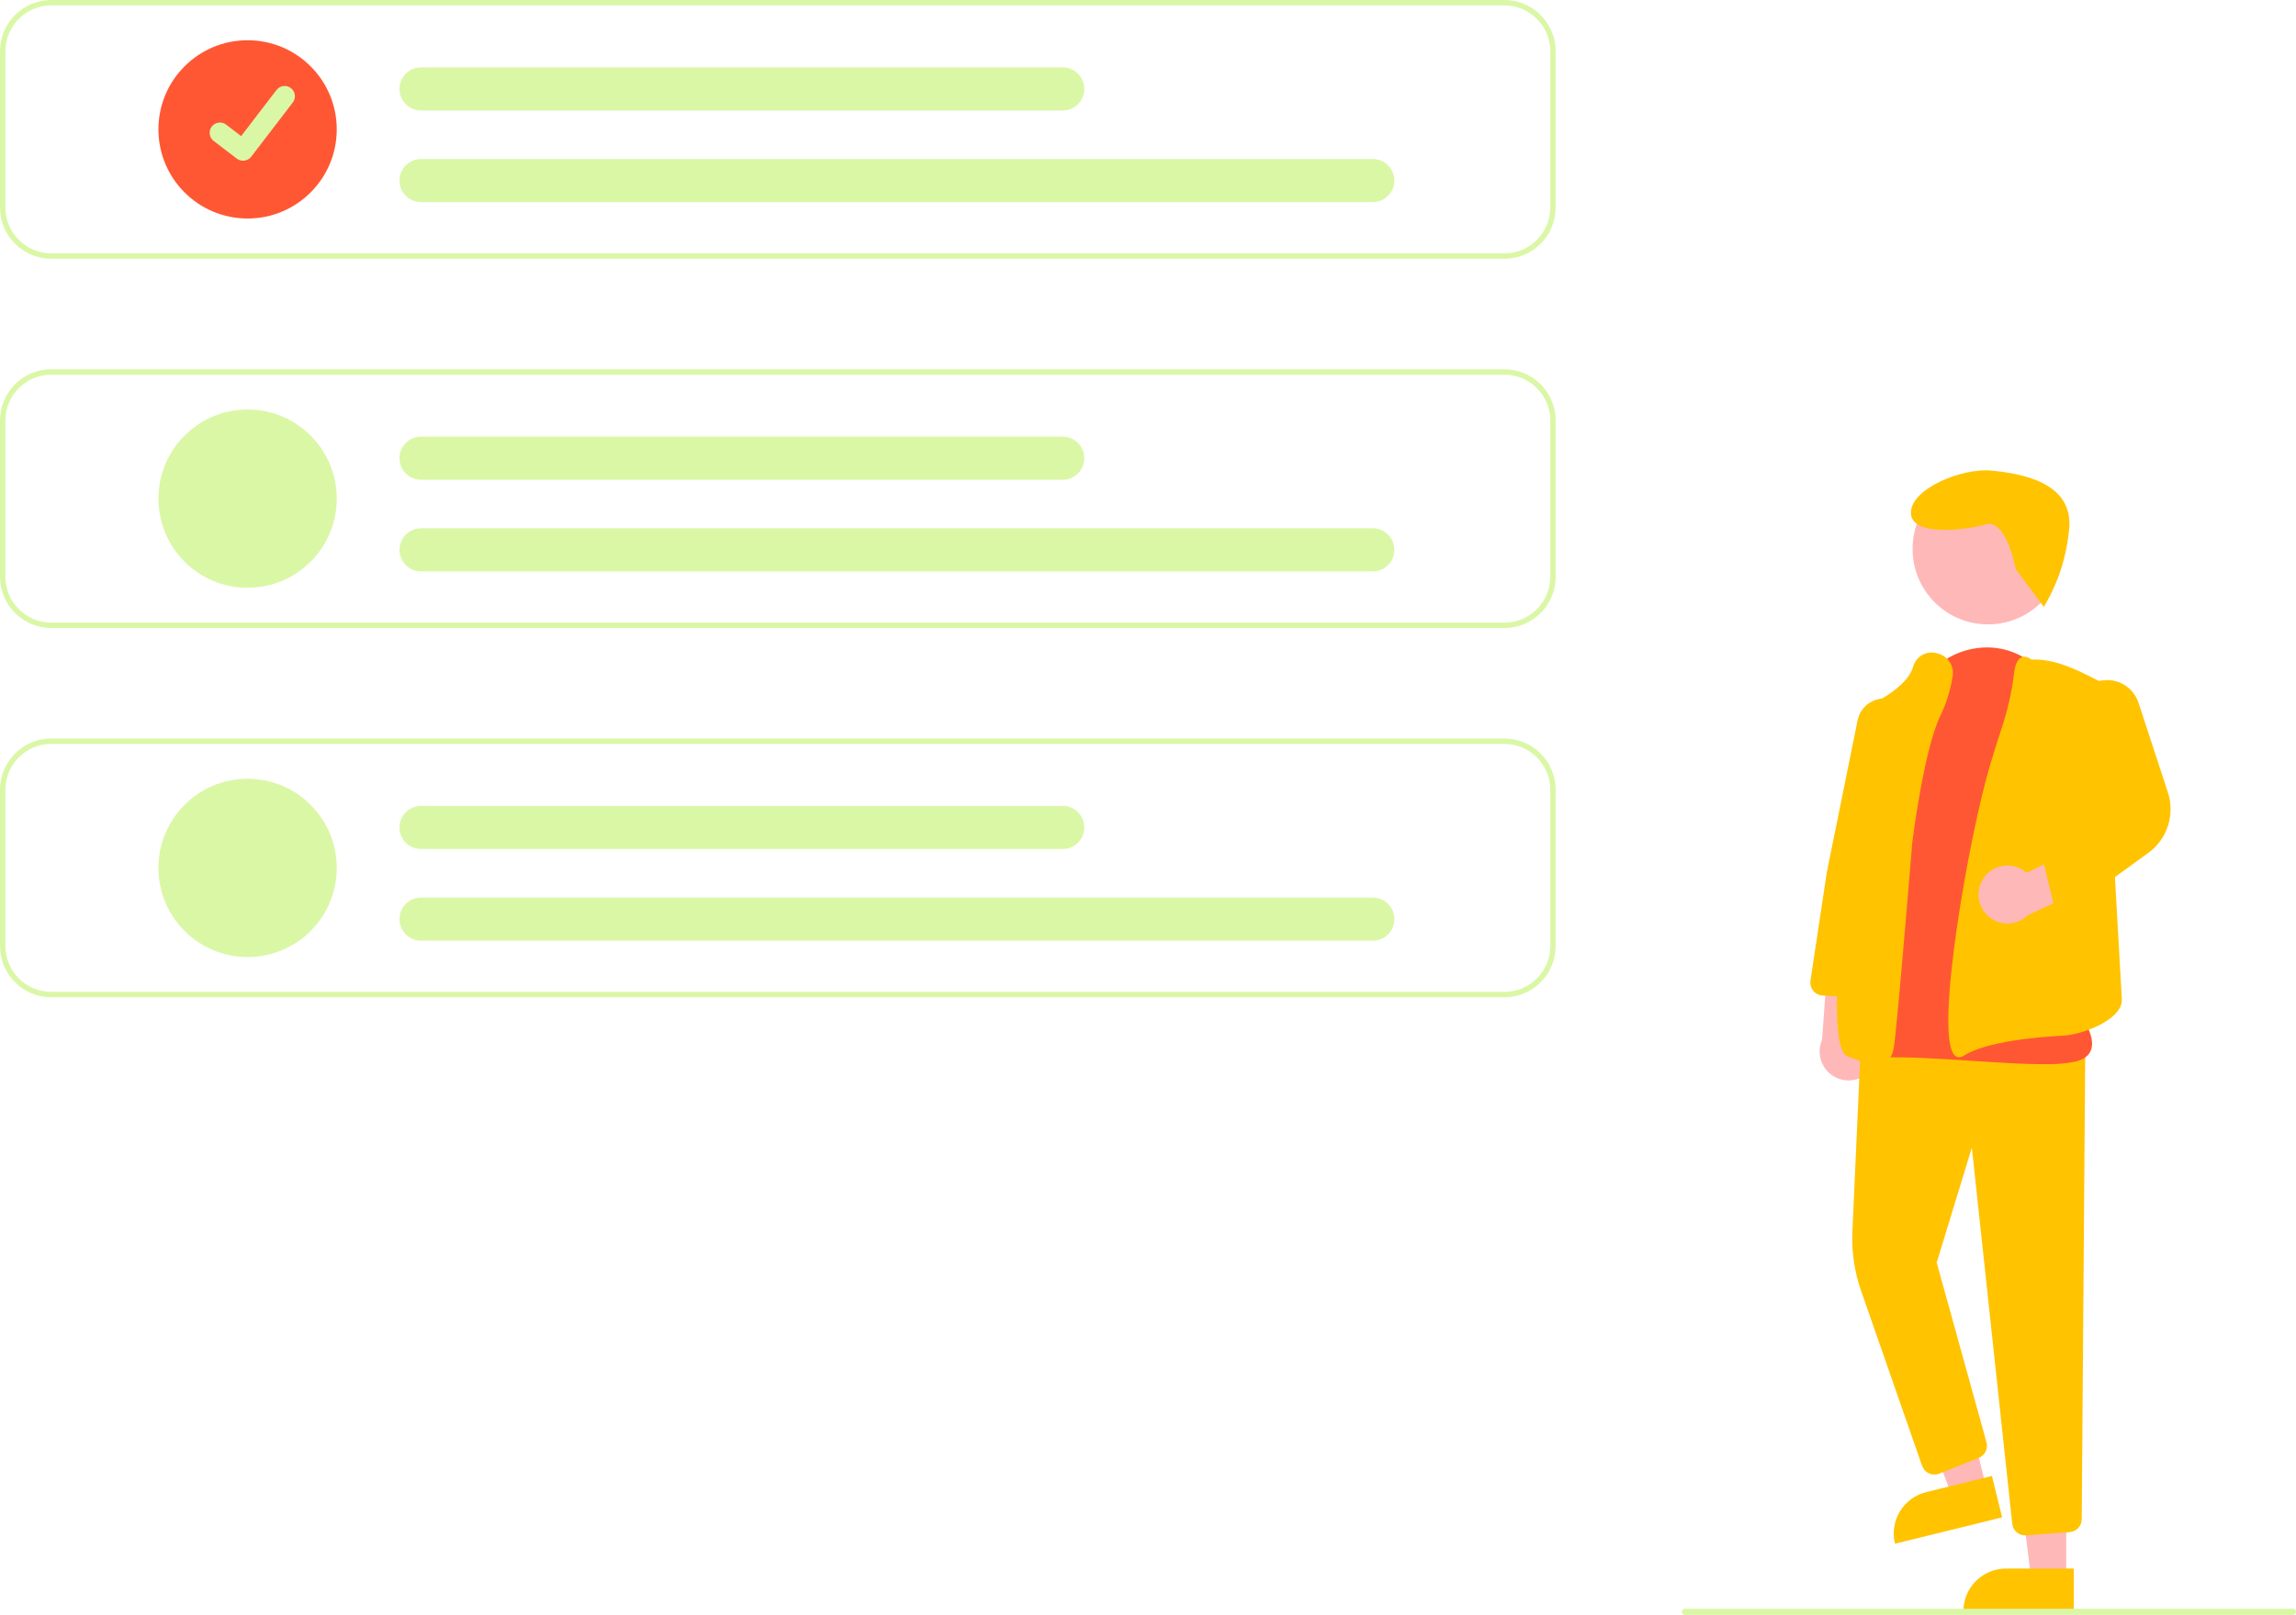
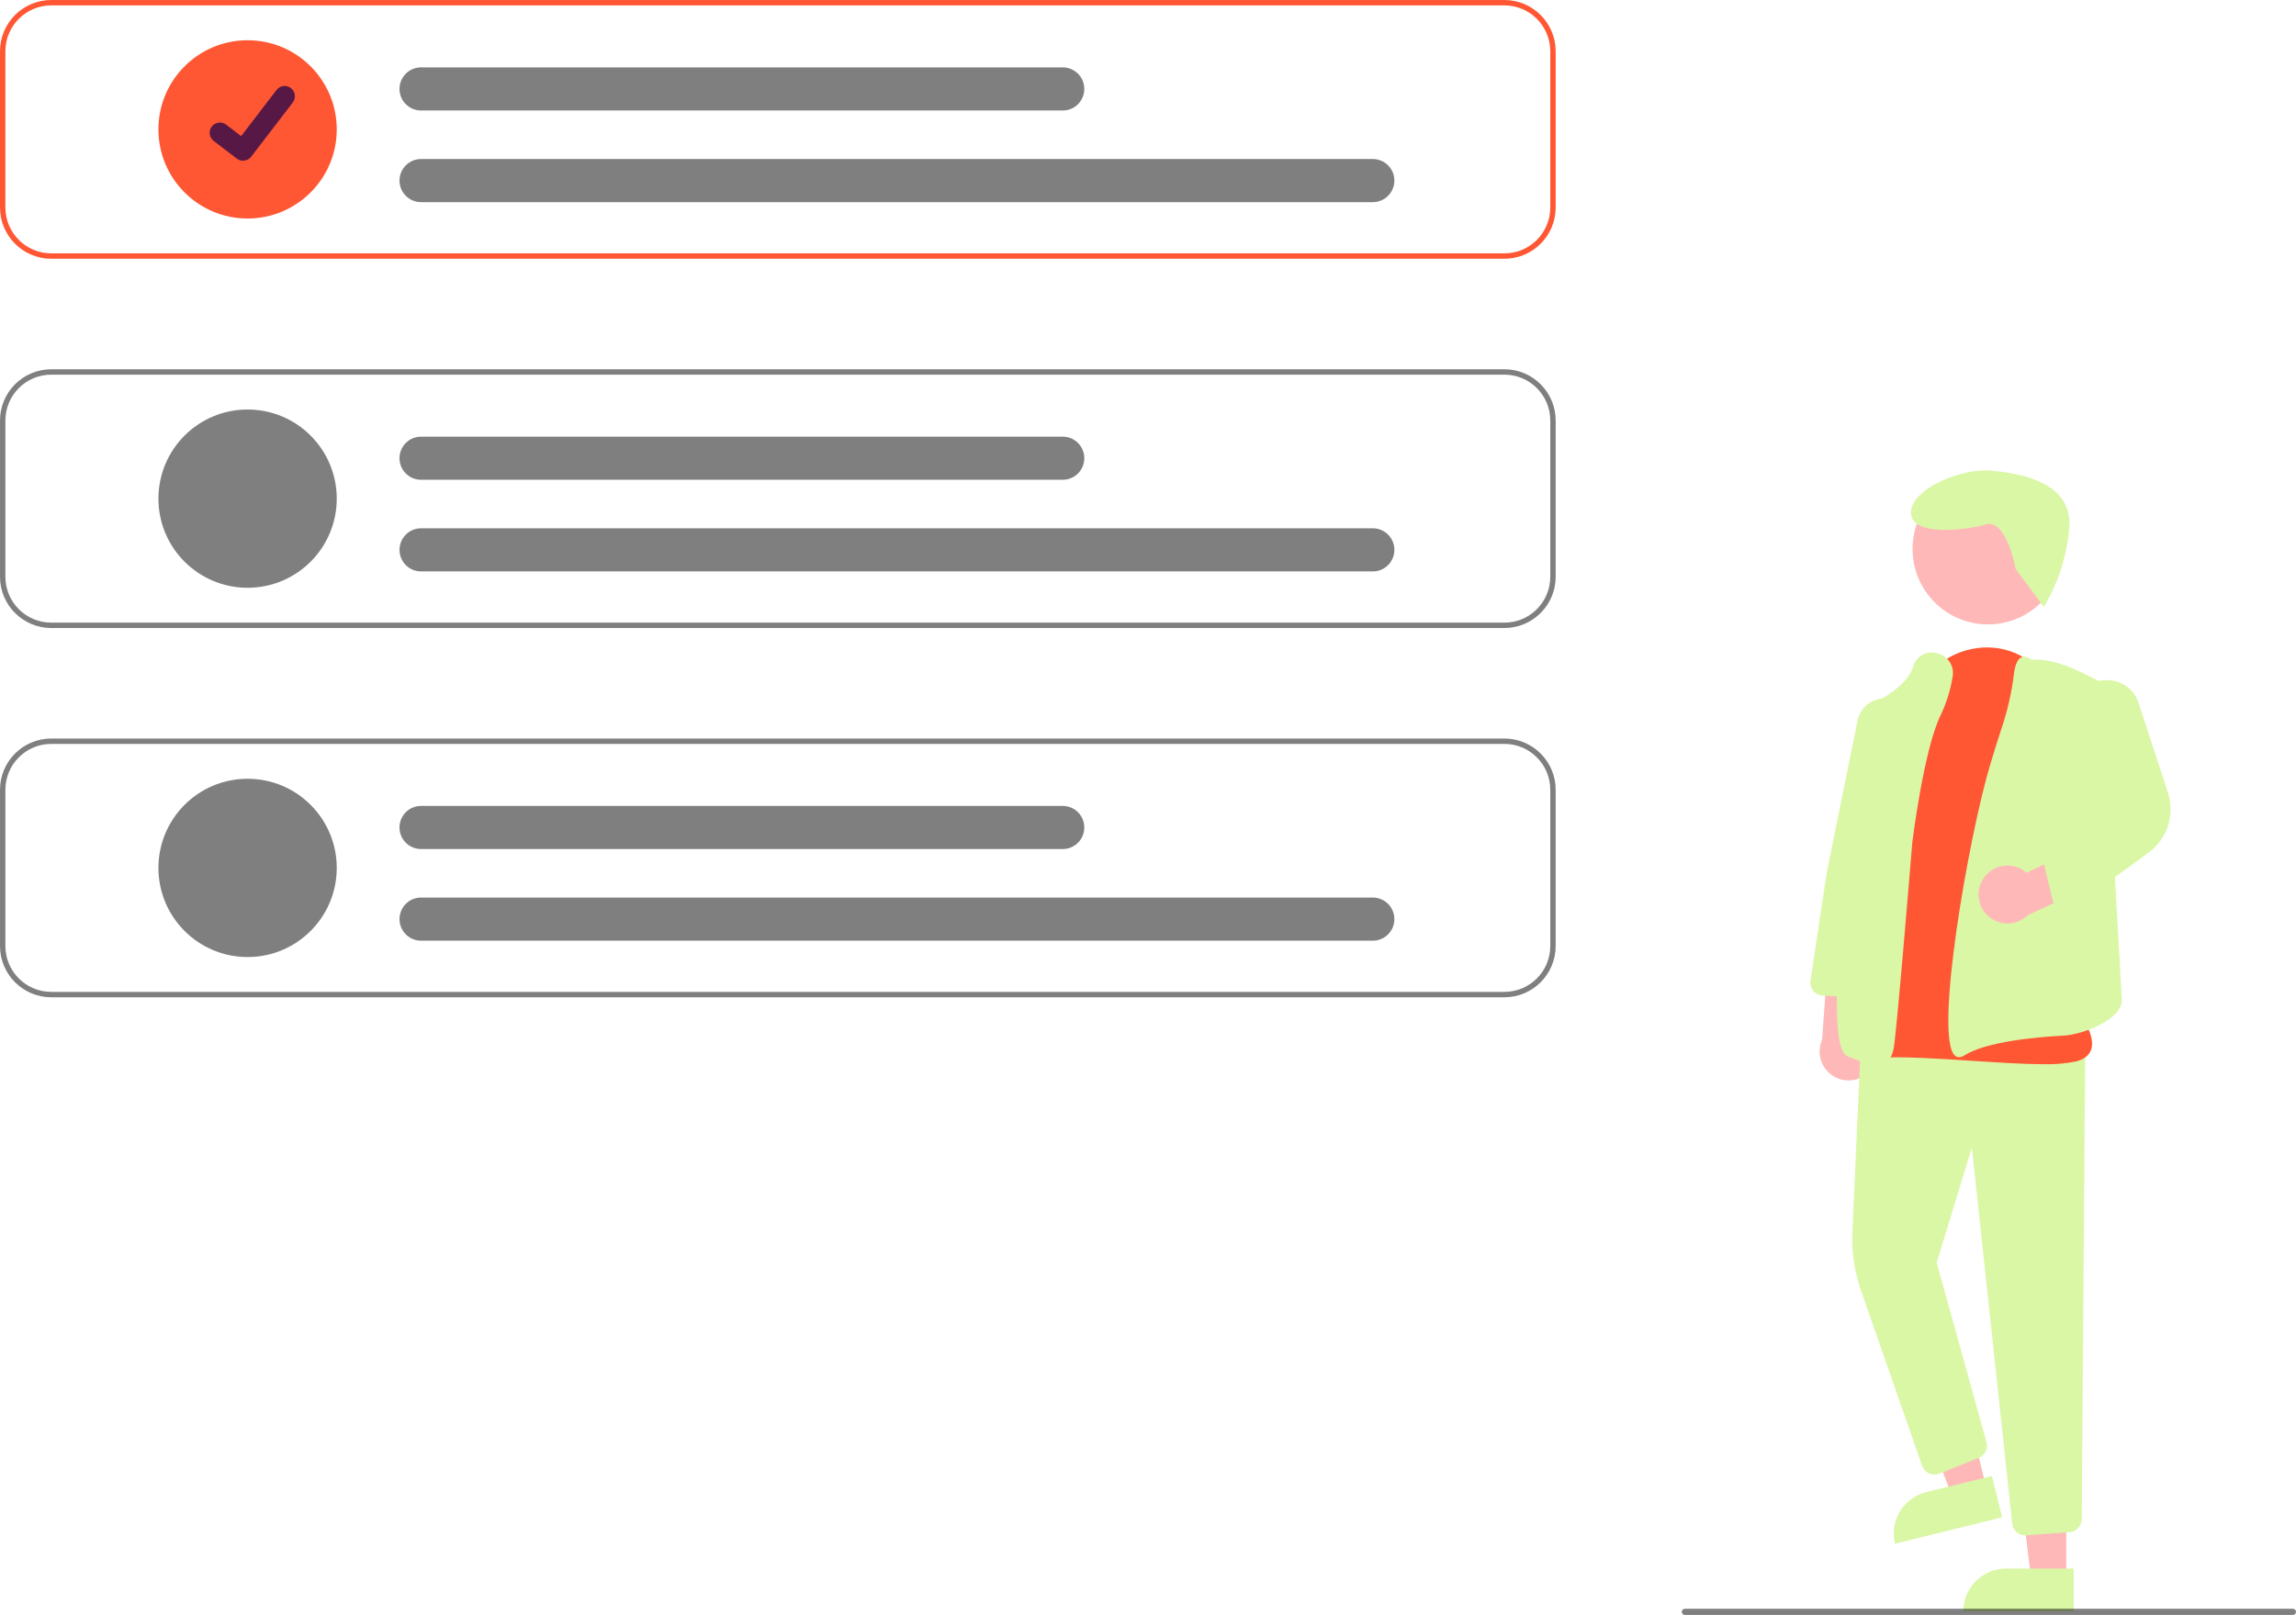
- <svg xmlns="http://www.w3.org/2000/svg" viewBox="0 0 747.62 526" role="img" artist="Katerina Limpitsouni" source="https://undraw.co/">
+ <svg xmlns="http://www.w3.org/2000/svg" width="747.62" height="526" viewBox="0 0 747.62 526" role="img" artist="Katerina Limpitsouni" source="https://undraw.co/">
  <g id="Group_33" data-name="Group 33" transform="translate(-227 -187)">
    <path id="Path_498-211" data-name="Path 498" d="M835.627,535.188a9.377,9.377,0,0,0-3.1-14.04l1.853-21.348-12.7-4.29-2.194,30.184a9.428,9.428,0,0,0,16.138,9.495Z" transform="translate(0.81)" fill="#ffb8b8" />
    <path id="Path_499-212" data-name="Path 499" d="M672.8,514.162H661.373l-5.437-44.1h16.873Z" transform="translate(227 187)" fill="#ffb8b8" />
-     <path id="Path_500-213" data-name="Path 500" d="M653.207,510.894h22.048v13.882h-35.93a13.882,13.882,0,0,1,13.882-13.882Z" transform="translate(227 187)" fill="#FFC300" />
+     <path id="Path_500-213" data-name="Path 500" d="M653.207,510.894h22.048v13.882h-35.93a13.882,13.882,0,0,1,13.882-13.882Z" transform="translate(227 187)" fill="#DAF7A6" />
    <path id="Path_501-214" data-name="Path 501" d="M646.855,484.9l-11.1,2.728-15.806-41.523,16.385-4.027Z" transform="translate(227 187)" fill="#ffb8b8" />
-     <path id="Path_502-215" data-name="Path 502" d="M854.772,672.232H876.82v13.882H840.89a13.882,13.882,0,0,1,13.882-13.882Z" transform="matrix(0.971, -0.239, 0.239, 0.971, -136.446, 224.563)" fill="#FFC300" />
-     <path id="Path_503-216" data-name="Path 503" d="M885.615,687.1a4.21,4.21,0,0,1-4.2-3.779L868.263,560.771l-11.447,37.476,16.213,58.533a4.225,4.225,0,0,1-2.505,5.056l-12.89,5.156a4.23,4.23,0,0,1-5.565-2.536L832.2,607.448a51.611,51.611,0,0,1-2.835-19.395l2.773-61.523,73.043,3.093-1.14,152.215a4.254,4.254,0,0,1-3.912,4.186l-14.185,1.069Q885.778,687.1,885.615,687.1Z" transform="translate(0.81)" fill="#FFC300" />
+     <path id="Path_502-215" data-name="Path 502" d="M854.772,672.232H876.82v13.882H840.89a13.882,13.882,0,0,1,13.882-13.882Z" transform="matrix(0.971, -0.239, 0.239, 0.971, -136.446, 224.563)" fill="#DAF7A6" />
+     <path id="Path_503-216" data-name="Path 503" d="M885.615,687.1a4.21,4.21,0,0,1-4.2-3.779L868.263,560.771l-11.447,37.476,16.213,58.533a4.225,4.225,0,0,1-2.505,5.056l-12.89,5.156a4.23,4.23,0,0,1-5.565-2.536L832.2,607.448a51.611,51.611,0,0,1-2.835-19.395l2.773-61.523,73.043,3.093-1.14,152.215a4.254,4.254,0,0,1-3.912,4.186l-14.185,1.069Q885.778,687.1,885.615,687.1Z" transform="translate(0.81)" fill="#DAF7A6" />
    <circle id="Ellipse_83" data-name="Ellipse 83" cx="24.561" cy="24.561" r="24.561" transform="translate(849.767 341.252)" fill="#ffb8b8" />
    <path id="Path_504-217" data-name="Path 504" d="M891.58,533.625c-6.468,0-14.5-.529-22.817-1.076-11.36-.748-23.106-1.521-31.875-1.013a6.966,6.966,0,0,1-6.232-2.714c-9.039-11.574,4.9-56.708,5.5-58.623L847.5,419.731l.488.11-.488-.11c2.5-11.1,10.471-19.288,20.813-21.368,9.68-1.944,19.043,1.931,25.048,10.375q.478.672.955,1.379c19.552,28.957,8.493,100.9,7.752,105.539,1.033,1.237,6.618,8.232,5.083,13.091-.625,1.977-2.321,3.324-5.042,4a47.006,47.006,0,0,1-10.532.875Z" transform="translate(0.81)" fill="#FF5733" />
-     <path id="Path_505-218" data-name="Path 505" d="M837.284,533.647c-2.225,0-5.226-.821-9.272-2.5-1.739-.724-7.031-2.925-.606-59.072,3.156-27.58,7.677-54.968,7.722-55.241l.043-.264.244-.11c.116-.053,11.662-5.345,13.67-12.146q.1-.353.234-.685a6.244,6.244,0,0,1,7.754-3.808,6.561,6.561,0,0,1,4.942,7.488,46.021,46.021,0,0,1-3.991,12.792c-5.433,11.21-9.114,40.928-9.15,41.227-.208,2.538-5.138,62.672-6.088,67.235-.332,1.594-.942,3.544-2.733,4.49a5.842,5.842,0,0,1-2.767.6Z" transform="translate(0.81)" fill="#FFC300" />
-     <path id="Path_506-219" data-name="Path 506" d="M864.115,531.343a2.018,2.018,0,0,1-1.239-.425c-7.226-5.491,4.468-72.051,11.4-95.016,1.389-4.6,2.625-8.537,3.676-11.706h0a89.255,89.255,0,0,0,3.989-17.506c.382-3.226,1.211-5.068,2.537-5.633.921-.393,2-.126,3.22.793,6.407-.316,12.632,2.3,18.4,5.181l5.192,2.59,5.826,103.149c-.165,6.583-13.141,11.23-18.8,11.527-9.089.477-25.41,1.957-32.6,6.509a3.005,3.005,0,0,1-1.6.536Z" transform="translate(0.81)" fill="#FFC300" />
-     <path id="Path_507-220" data-name="Path 507" d="M831.659,511.989c-.086,0-.172,0-.259-.008l-11.768-.724a4.229,4.229,0,0,1-3.923-4.853l5.325-35.279,10.024-49.5a8.879,8.879,0,0,1,11.362-6.709h0a8.928,8.928,0,0,1,6.108,9.879l-7.964,49.6-4.715,33.947a4.251,4.251,0,0,1-4.191,3.647Z" transform="translate(0.81)" fill="#FFC300" />
+     <path id="Path_505-218" data-name="Path 505" d="M837.284,533.647c-2.225,0-5.226-.821-9.272-2.5-1.739-.724-7.031-2.925-.606-59.072,3.156-27.58,7.677-54.968,7.722-55.241l.043-.264.244-.11c.116-.053,11.662-5.345,13.67-12.146q.1-.353.234-.685a6.244,6.244,0,0,1,7.754-3.808,6.561,6.561,0,0,1,4.942,7.488,46.021,46.021,0,0,1-3.991,12.792c-5.433,11.21-9.114,40.928-9.15,41.227-.208,2.538-5.138,62.672-6.088,67.235-.332,1.594-.942,3.544-2.733,4.49a5.842,5.842,0,0,1-2.767.6Z" transform="translate(0.81)" fill="#DAF7A6" />
+     <path id="Path_506-219" data-name="Path 506" d="M864.115,531.343a2.018,2.018,0,0,1-1.239-.425c-7.226-5.491,4.468-72.051,11.4-95.016,1.389-4.6,2.625-8.537,3.676-11.706h0a89.255,89.255,0,0,0,3.989-17.506c.382-3.226,1.211-5.068,2.537-5.633.921-.393,2-.126,3.22.793,6.407-.316,12.632,2.3,18.4,5.181l5.192,2.59,5.826,103.149c-.165,6.583-13.141,11.23-18.8,11.527-9.089.477-25.41,1.957-32.6,6.509a3.005,3.005,0,0,1-1.6.536Z" transform="translate(0.81)" fill="#DAF7A6" />
+     <path id="Path_507-220" data-name="Path 507" d="M831.659,511.989c-.086,0-.172,0-.259-.008l-11.768-.724a4.229,4.229,0,0,1-3.923-4.853l5.325-35.279,10.024-49.5a8.879,8.879,0,0,1,11.362-6.709h0a8.928,8.928,0,0,1,6.108,9.879l-7.964,49.6-4.715,33.947a4.251,4.251,0,0,1-4.191,3.647Z" transform="translate(0.81)" fill="#DAF7A6" />
    <path id="Path_508-221" data-name="Path 508" d="M871.86,473.374a9.377,9.377,0,0,1,14.225-2.093l19.295-9.32,8.524,10.344-27.433,12.779a9.428,9.428,0,0,1-14.611-11.71Z" transform="translate(0.81)" fill="#ffb8b8" />
-     <path id="Path_509-222" data-name="Path 509" d="M898.664,483.383a4.232,4.232,0,0,1-4.114-3.241l-2.8-11.65a4.211,4.211,0,0,1,1.94-4.619l16.9-10.116-8.64-31.634a10.753,10.753,0,0,1,20.593-6.181l9.539,29.125a17.576,17.576,0,0,1-6.421,19.773L901.141,482.58A4.224,4.224,0,0,1,898.664,483.383Z" transform="translate(0.81)" fill="#FFC300" />
-     <path id="Path_511-223" data-name="Path 511" d="M716.064,187H242.87a16.7,16.7,0,0,0-16.68,16.68V254.6a16.7,16.7,0,0,0,16.68,16.68H716.064a16.7,16.7,0,0,0,16.68-16.68V203.68A16.7,16.7,0,0,0,716.064,187Zm14.924,67.6a14.946,14.946,0,0,1-14.924,14.924H242.87A14.946,14.946,0,0,1,227.946,254.6V203.68a14.946,14.946,0,0,1,14.924-14.924H716.064a14.946,14.946,0,0,1,14.924,14.924Z" transform="translate(0.81)" fill="#DAF7A6" />
-     <path id="Path_512-224" data-name="Path 512" d="M716.064,391.553H242.87a16.7,16.7,0,0,1-16.68-16.68V323.954a16.7,16.7,0,0,1,16.68-16.68H716.064a16.7,16.7,0,0,1,16.68,16.68v50.919a16.7,16.7,0,0,1-16.68,16.68ZM242.87,309.03a14.941,14.941,0,0,0-14.924,14.924v50.919A14.941,14.941,0,0,0,242.87,389.8H716.064a14.941,14.941,0,0,0,14.925-14.924V323.954a14.941,14.941,0,0,0-14.924-14.924Z" transform="translate(0.81)" fill="#DAF7A6" />
-     <path id="Path_513-225" data-name="Path 513" d="M716.064,511.827H242.87a16.7,16.7,0,0,1-16.68-16.68V444.228a16.7,16.7,0,0,1,16.68-16.68H716.064a16.7,16.7,0,0,1,16.68,16.68v50.919a16.7,16.7,0,0,1-16.68,16.68ZM242.87,429.3a14.941,14.941,0,0,0-14.924,14.924v50.919a14.941,14.941,0,0,0,14.924,14.925H716.064a14.941,14.941,0,0,0,14.925-14.924V444.228A14.941,14.941,0,0,0,716.064,429.3Z" transform="translate(0.81)" fill="#DAF7A6" />
+     <path id="Path_509-222" data-name="Path 509" d="M898.664,483.383a4.232,4.232,0,0,1-4.114-3.241l-2.8-11.65a4.211,4.211,0,0,1,1.94-4.619l16.9-10.116-8.64-31.634a10.753,10.753,0,0,1,20.593-6.181l9.539,29.125a17.576,17.576,0,0,1-6.421,19.773L901.141,482.58A4.224,4.224,0,0,1,898.664,483.383Z" transform="translate(0.81)" fill="#DAF7A6" />
+     <path id="Path_511-223" data-name="Path 511" d="M716.064,187H242.87a16.7,16.7,0,0,0-16.68,16.68V254.6a16.7,16.7,0,0,0,16.68,16.68H716.064a16.7,16.7,0,0,0,16.68-16.68V203.68A16.7,16.7,0,0,0,716.064,187Zm14.924,67.6a14.946,14.946,0,0,1-14.924,14.924H242.87A14.946,14.946,0,0,1,227.946,254.6V203.68a14.946,14.946,0,0,1,14.924-14.924H716.064a14.946,14.946,0,0,1,14.924,14.924Z" transform="translate(0.81)" fill="#FF5733" />
+     <path id="Path_512-224" data-name="Path 512" d="M716.064,391.553H242.87a16.7,16.7,0,0,1-16.68-16.68V323.954a16.7,16.7,0,0,1,16.68-16.68H716.064a16.7,16.7,0,0,1,16.68,16.68v50.919a16.7,16.7,0,0,1-16.68,16.68ZM242.87,309.03a14.941,14.941,0,0,0-14.924,14.924v50.919A14.941,14.941,0,0,0,242.87,389.8H716.064a14.941,14.941,0,0,0,14.925-14.924V323.954a14.941,14.941,0,0,0-14.924-14.924Z" transform="translate(0.81)" fill="#000000" opacity="0.5" />
+     <path id="Path_513-225" data-name="Path 513" d="M716.064,511.827H242.87a16.7,16.7,0,0,1-16.68-16.68V444.228a16.7,16.7,0,0,1,16.68-16.68H716.064a16.7,16.7,0,0,1,16.68,16.68v50.919a16.7,16.7,0,0,1-16.68,16.68ZM242.87,429.3a14.941,14.941,0,0,0-14.924,14.924v50.919a14.941,14.941,0,0,0,14.924,14.925H716.064a14.941,14.941,0,0,0,14.925-14.924V444.228A14.941,14.941,0,0,0,716.064,429.3Z" transform="translate(0.81)" fill="#000000" opacity="0.5" />
    <path id="Path_514-226" data-name="Path 514" d="M306.809,258.172a29.032,29.032,0,1,1,29.032-29.032,29.032,29.032,0,0,1-29.032,29.032Z" transform="translate(0.81)" fill="#FF5733" />
-     <path id="Path_515-227" data-name="Path 515" d="M673.2,252.843h-309.9a7.023,7.023,0,0,1,0-14.047H673.2a7.023,7.023,0,0,1,0,14.047Z" transform="translate(0.81)" fill="#DAF7A6" />
-     <path id="Path_516-228" data-name="Path 516" d="M572.235,222.994H363.293a7.023,7.023,0,1,1,0-14.047H572.235a7.023,7.023,0,0,1,0,14.047Z" transform="translate(0.81)" fill="#DAF7A6" />
-     <path id="Path_517-229" data-name="Path 517" d="M306.809,378.445a29.032,29.032,0,1,1,29.032-29.032,29.032,29.032,0,0,1-29.032,29.032Z" transform="translate(0.81)" fill="#DAF7A6" />
-     <path id="Path_518-230" data-name="Path 518" d="M673.2,373.117h-309.9a7.023,7.023,0,1,1,0-14.047H673.2a7.023,7.023,0,0,1,0,14.047Z" transform="translate(0.81)" fill="#DAF7A6" />
-     <path id="Path_519-231" data-name="Path 519" d="M572.235,343.268H363.293a7.023,7.023,0,1,1,0-14.047H572.235a7.023,7.023,0,0,1,0,14.047Z" transform="translate(0.81)" fill="#DAF7A6" />
-     <path id="Path_520-232" data-name="Path 520" d="M306.809,498.719a29.032,29.032,0,1,1,29.032-29.032,29.032,29.032,0,0,1-29.032,29.032Z" transform="translate(0.81)" fill="#DAF7A6" />
-     <path id="Path_521-233" data-name="Path 521" d="M673.2,493.391h-309.9a7.023,7.023,0,1,1,0-14.047H673.2a7.023,7.023,0,1,1,0,14.047Z" transform="translate(0.81)" fill="#DAF7A6" />
-     <path id="Path_522-234" data-name="Path 522" d="M572.235,463.542H363.293a7.023,7.023,0,1,1,0-14.047H572.235a7.023,7.023,0,0,1,0,14.047Z" transform="translate(0.81)" fill="#DAF7A6" />
-     <path id="Path_395-235" data-name="Path 395" d="M305.327,239.352a3.321,3.321,0,0,1-2-.664l-.036-.027-7.525-5.756a3.344,3.344,0,1,1,4.069-5.308l4.874,3.738,11.517-15.026a3.343,3.343,0,0,1,4.686-.619h0l-.071.1.073-.1a3.347,3.347,0,0,1,.618,4.687l-13.547,17.666a3.345,3.345,0,0,1-2.66,1.3Z" transform="translate(0.81)" fill="#DAF7A6" />
-     <path id="Path_523-236" data-name="Path 523" d="M972.81,713h-198a1,1,0,0,1,0-2h198a1,1,0,0,1,0,2Z" transform="translate(0.81)" fill="#DAF7A6" />
-     <path id="Path_561-237" data-name="Path 561" d="M782.606,412.94s-9.448-13.874-14.855-9.306-20.567,13.529-23.761,6.436,9.082-20.086,18.347-23.193,25.534-7.235,30.637,6.463a59.9,59.9,0,0,1,2.994,27.124Z" transform="matrix(0.914, 0.407, -0.407, 0.914, 336.122, -323.588)" fill="#FFC300" />
+     <path id="Path_515-227" data-name="Path 515" d="M673.2,252.843h-309.9a7.023,7.023,0,0,1,0-14.047H673.2a7.023,7.023,0,0,1,0,14.047Z" transform="translate(0.81)" fill="#000000" opacity="0.5" />
+     <path id="Path_516-228" data-name="Path 516" d="M572.235,222.994H363.293a7.023,7.023,0,1,1,0-14.047H572.235a7.023,7.023,0,0,1,0,14.047Z" transform="translate(0.81)" fill="#000000" opacity="0.5" />
+     <path id="Path_517-229" data-name="Path 517" d="M306.809,378.445a29.032,29.032,0,1,1,29.032-29.032,29.032,29.032,0,0,1-29.032,29.032Z" transform="translate(0.81)" fill="#000000" opacity="0.5" />
+     <path id="Path_518-230" data-name="Path 518" d="M673.2,373.117h-309.9a7.023,7.023,0,1,1,0-14.047H673.2a7.023,7.023,0,0,1,0,14.047Z" transform="translate(0.81)" fill="#000000" opacity="0.5" />
+     <path id="Path_519-231" data-name="Path 519" d="M572.235,343.268H363.293a7.023,7.023,0,1,1,0-14.047H572.235a7.023,7.023,0,0,1,0,14.047Z" transform="translate(0.81)" fill="#000000" opacity="0.5" />
+     <path id="Path_520-232" data-name="Path 520" d="M306.809,498.719a29.032,29.032,0,1,1,29.032-29.032,29.032,29.032,0,0,1-29.032,29.032Z" transform="translate(0.81)" fill="#000000" opacity="0.5" />
+     <path id="Path_521-233" data-name="Path 521" d="M673.2,493.391h-309.9a7.023,7.023,0,1,1,0-14.047H673.2a7.023,7.023,0,1,1,0,14.047Z" transform="translate(0.81)" fill="#000000" opacity="0.5" />
+     <path id="Path_522-234" data-name="Path 522" d="M572.235,463.542H363.293a7.023,7.023,0,1,1,0-14.047H572.235a7.023,7.023,0,0,1,0,14.047Z" transform="translate(0.81)" fill="#000000" opacity="0.5" />
+     <path id="Path_395-235" data-name="Path 395" d="M305.327,239.352a3.321,3.321,0,0,1-2-.664l-.036-.027-7.525-5.756a3.344,3.344,0,1,1,4.069-5.308l4.874,3.738,11.517-15.026a3.343,3.343,0,0,1,4.686-.619h0l-.071.1.073-.1a3.347,3.347,0,0,1,.618,4.687l-13.547,17.666a3.345,3.345,0,0,1-2.66,1.3Z" transform="translate(0.81)" fill="#581845" />
+     <path id="Path_523-236" data-name="Path 523" d="M972.81,713h-198a1,1,0,0,1,0-2h198a1,1,0,0,1,0,2Z" transform="translate(0.81)" fill="#000000" opacity="0.5" />
+     <path id="Path_561-237" data-name="Path 561" d="M782.606,412.94s-9.448-13.874-14.855-9.306-20.567,13.529-23.761,6.436,9.082-20.086,18.347-23.193,25.534-7.235,30.637,6.463a59.9,59.9,0,0,1,2.994,27.124Z" transform="matrix(0.914, 0.407, -0.407, 0.914, 336.122, -323.588)" fill="#DAF7A6" />
  </g>
</svg>
